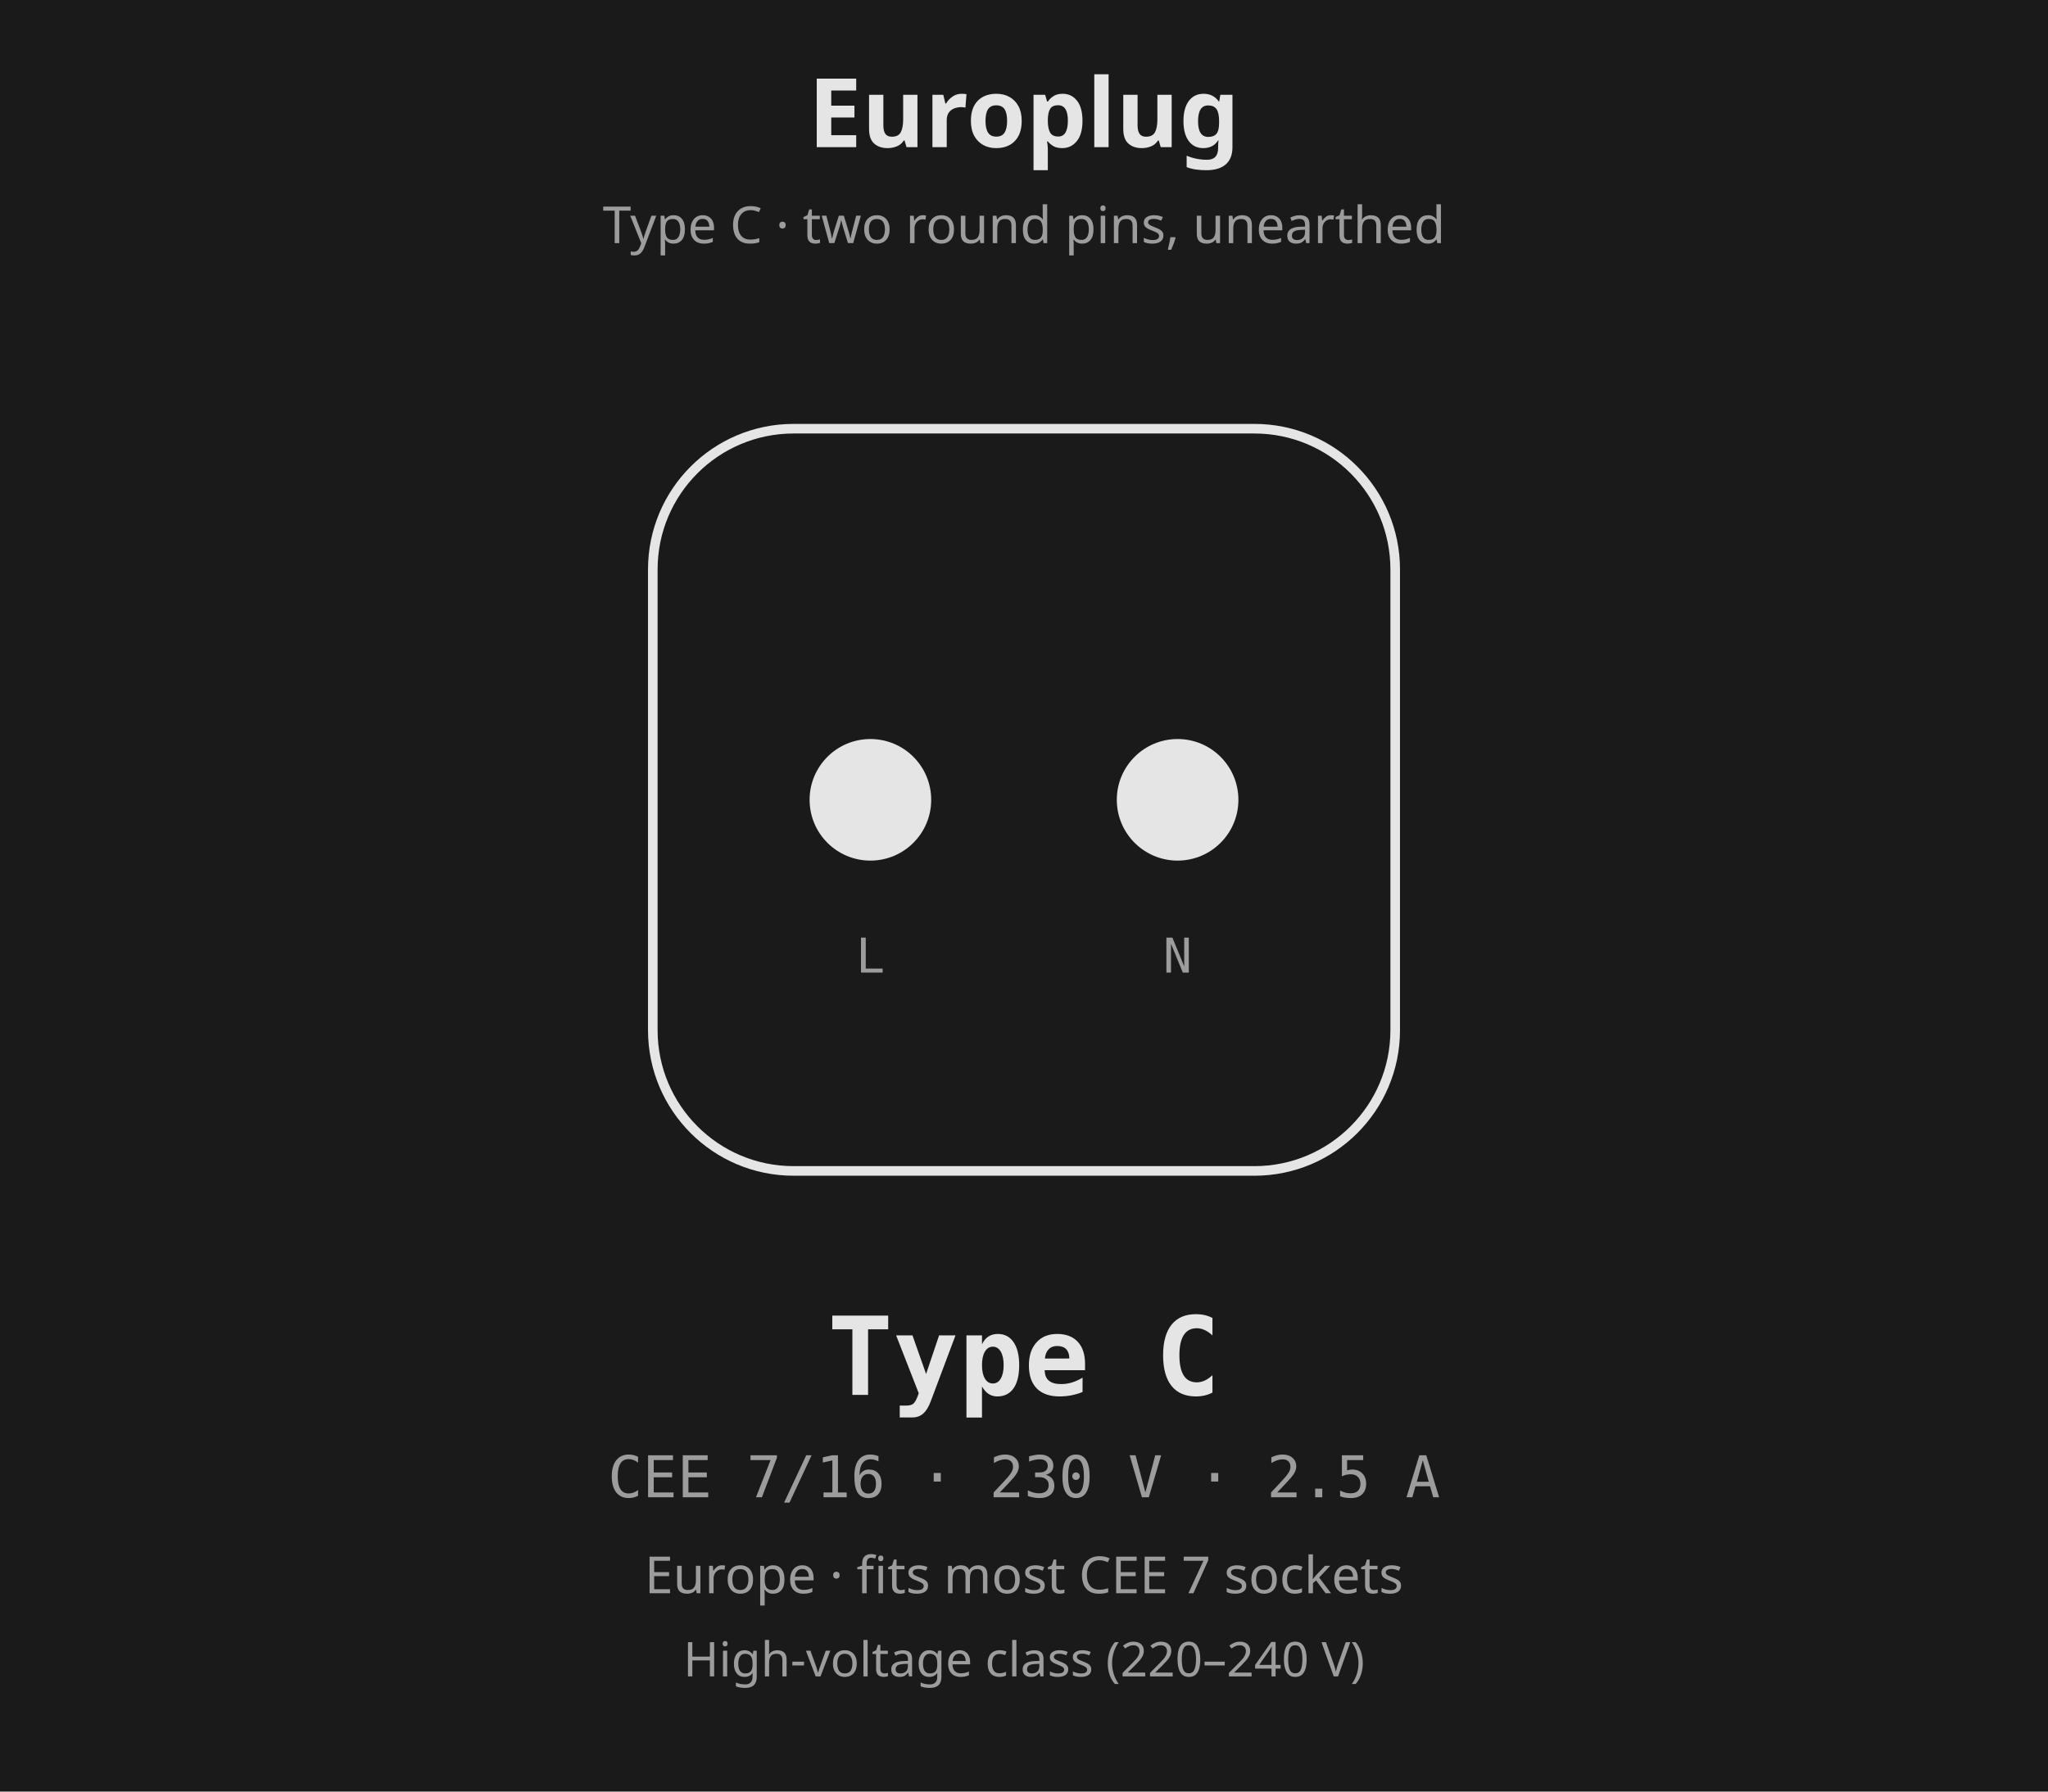
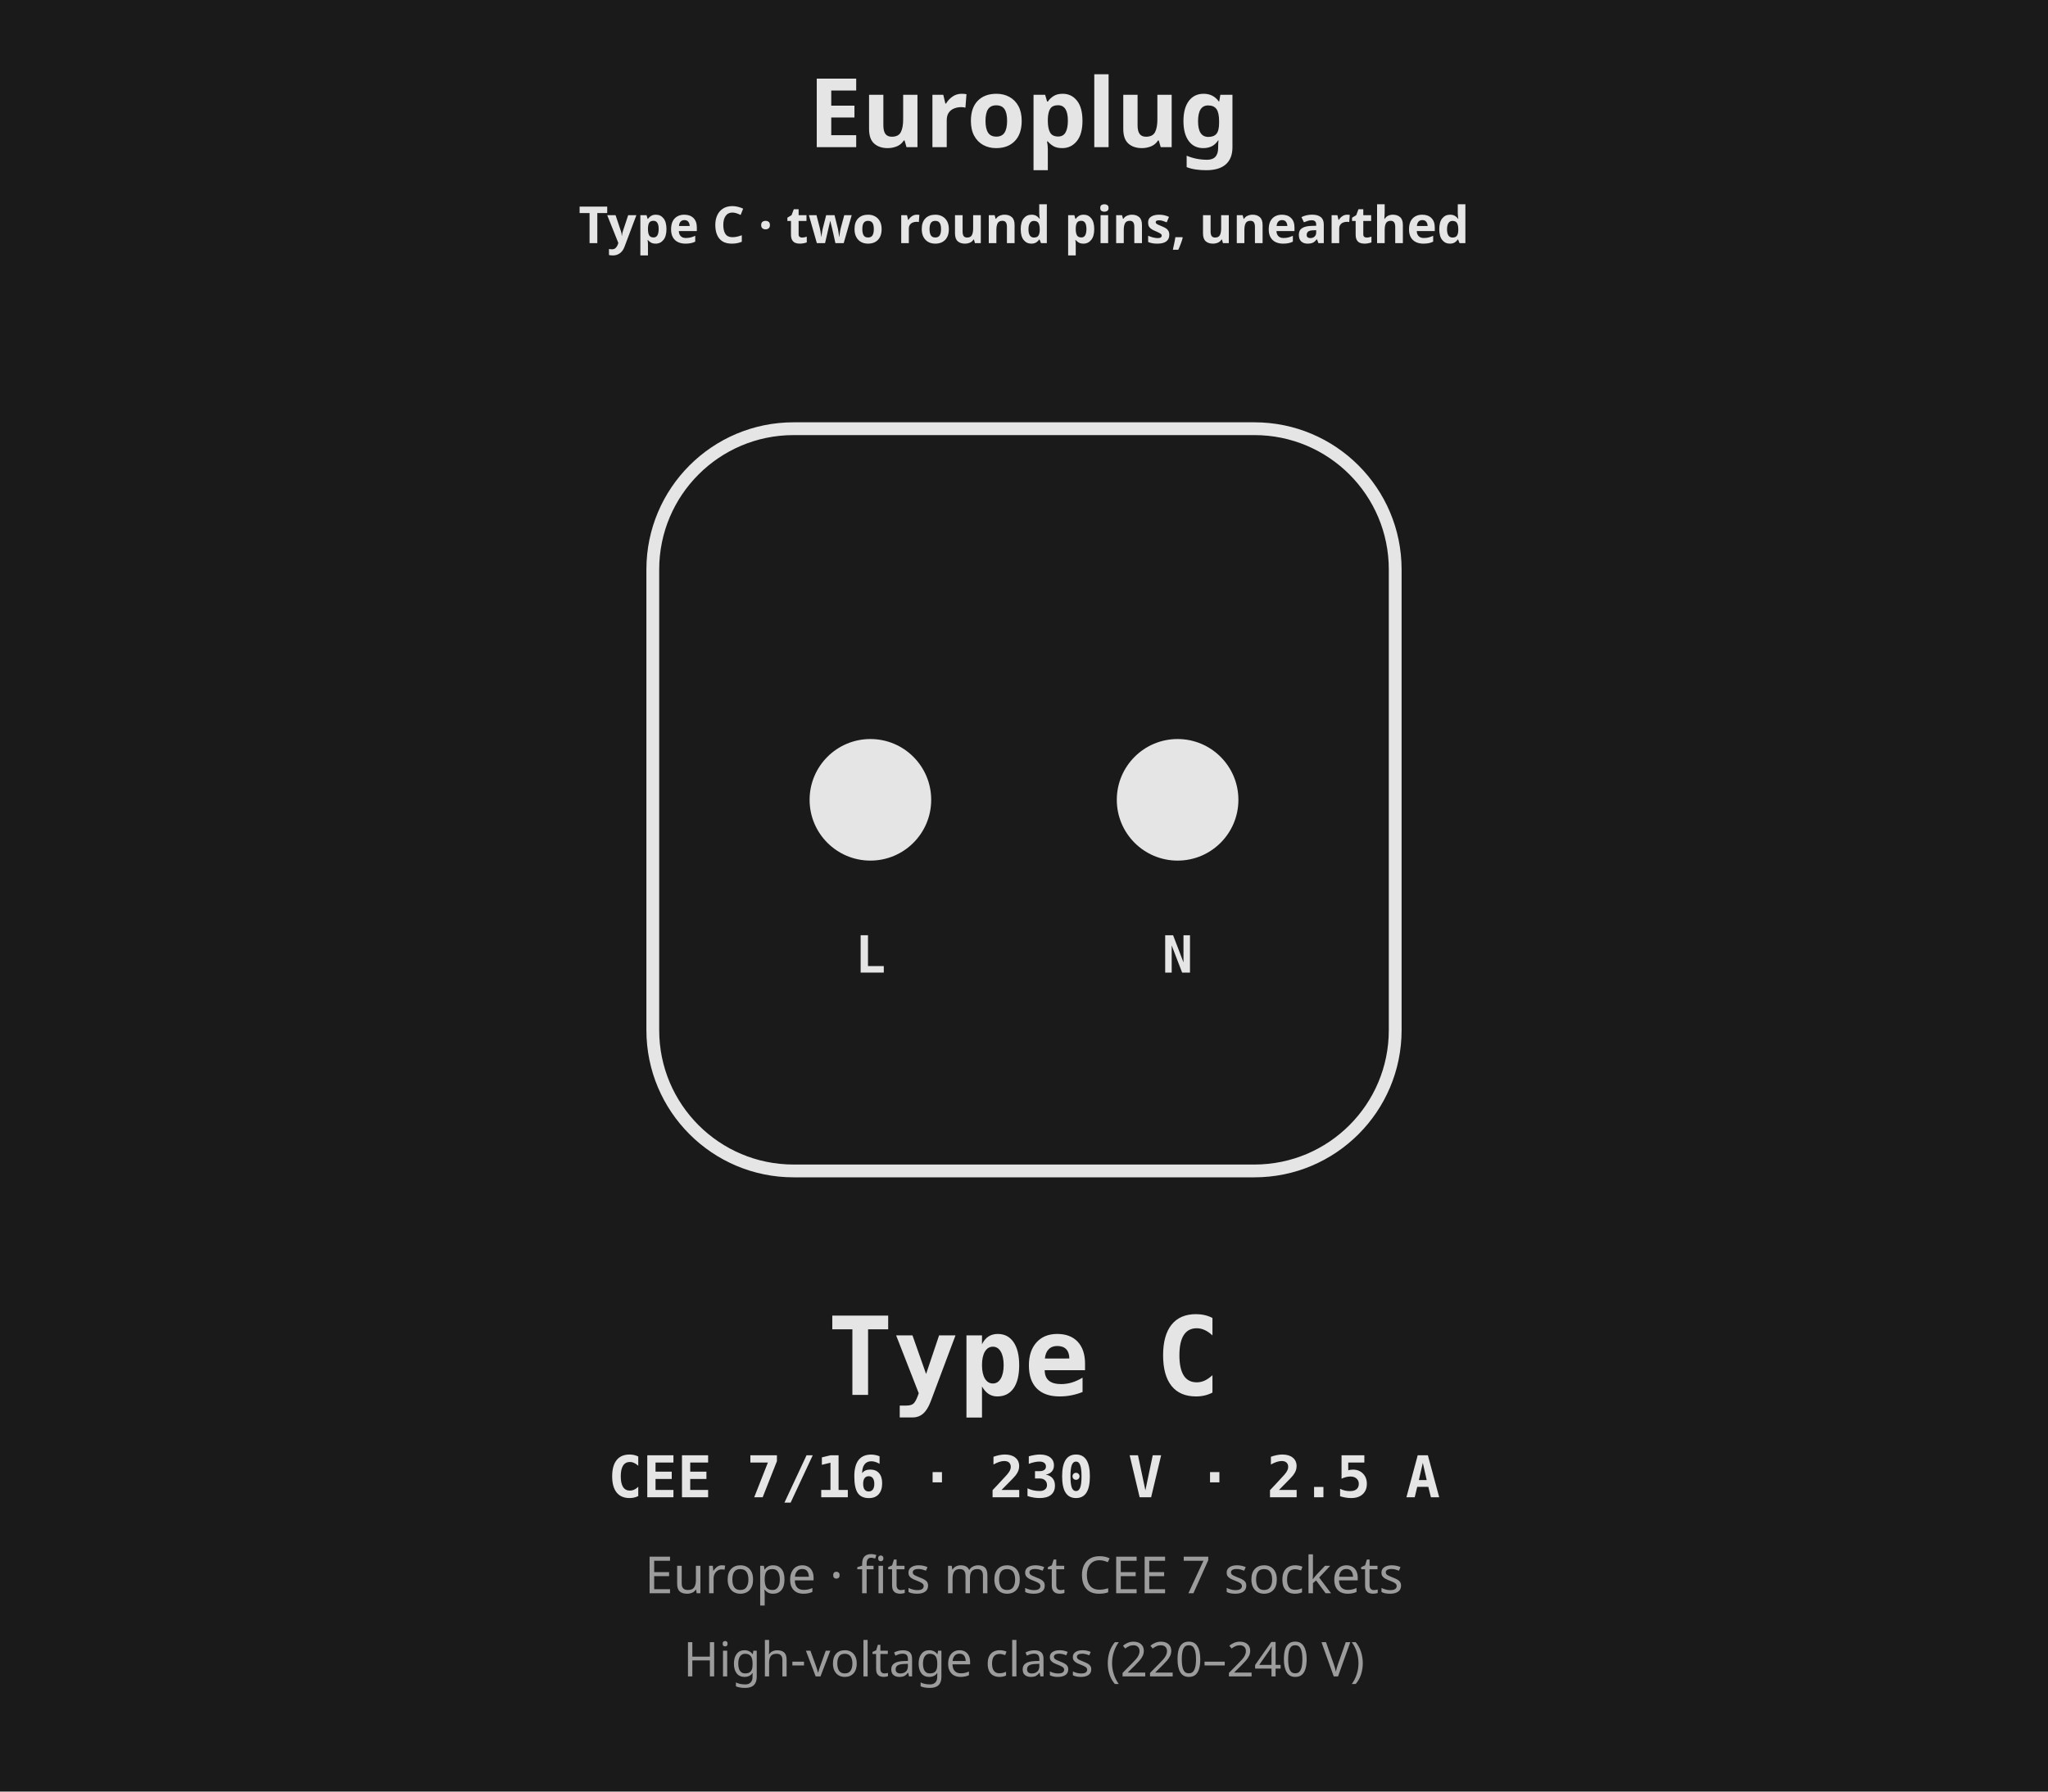
<svg xmlns="http://www.w3.org/2000/svg" viewBox="0 0 640 560" width="640" height="560" font-family="IBM Plex Sans, sans-serif" fill="none">
  <rect x="0" y="0" width="640" height="560" fill="#1A1A1A" />
  <text x="320" y="46" fill="#E5E5E5" font-size="30" font-weight="600" text-anchor="middle">Europlug</text>
-   <text x="320" y="76" fill="#9C9C9C" font-size="16" font-weight="500" text-anchor="middle">Type C · two round pins, unearthed</text>
-   <rect x="204" y="134" width="232" height="232" rx="44" stroke="#E5E5E5" stroke-width="3" />
+   <text x="320" y="76" fill="#E5E5E5" font-size="16" font-weight="600" text-anchor="middle">Type C · two round pins, unearthed</text>
+   <rect x="204" y="134" width="232" height="232" rx="44" stroke="#E5E5E5" stroke-width="4" />
  <circle cx="272" cy="250" r="19" fill="#E5E5E5" />
  <circle cx="368" cy="250" r="19" fill="#E5E5E5" />
-   <text x="272" y="304" fill="#9C9C9C" font-size="15" font-weight="500" text-anchor="middle" font-family="DM Mono, monospace">L</text>
-   <text x="368" y="304" fill="#9C9C9C" font-size="15" font-weight="500" text-anchor="middle" font-family="DM Mono, monospace">N</text>
+   <text x="272" y="304" fill="#E5E5E5" font-size="16" font-weight="700" text-anchor="middle" font-family="DM Mono, monospace">L</text>
+   <text x="368" y="304" fill="#E5E5E5" font-size="16" font-weight="700" text-anchor="middle" font-family="DM Mono, monospace">N</text>
  <text x="320" y="436" fill="#E5E5E5" font-size="34" font-weight="600" text-anchor="middle" font-family="DM Mono, monospace">Type C</text>
-   <text x="320" y="468" fill="#9C9C9C" font-size="18" font-weight="500" text-anchor="middle" font-family="DM Mono, monospace">CEE 7/16 · 230 V · 2.5 A</text>
+   <text x="320" y="468" fill="#E5E5E5" font-size="18" font-weight="600" text-anchor="middle" font-family="DM Mono, monospace">CEE 7/16 · 230 V · 2.5 A</text>
  <text x="320" y="498" fill="#9C9C9C" font-size="16" font-weight="500" text-anchor="middle">Europe · fits most CEE 7 sockets</text>
  <text x="320" y="524" fill="#9C9C9C" font-size="15" font-weight="500" text-anchor="middle">High-voltage class (220–240 V)</text>
</svg>
